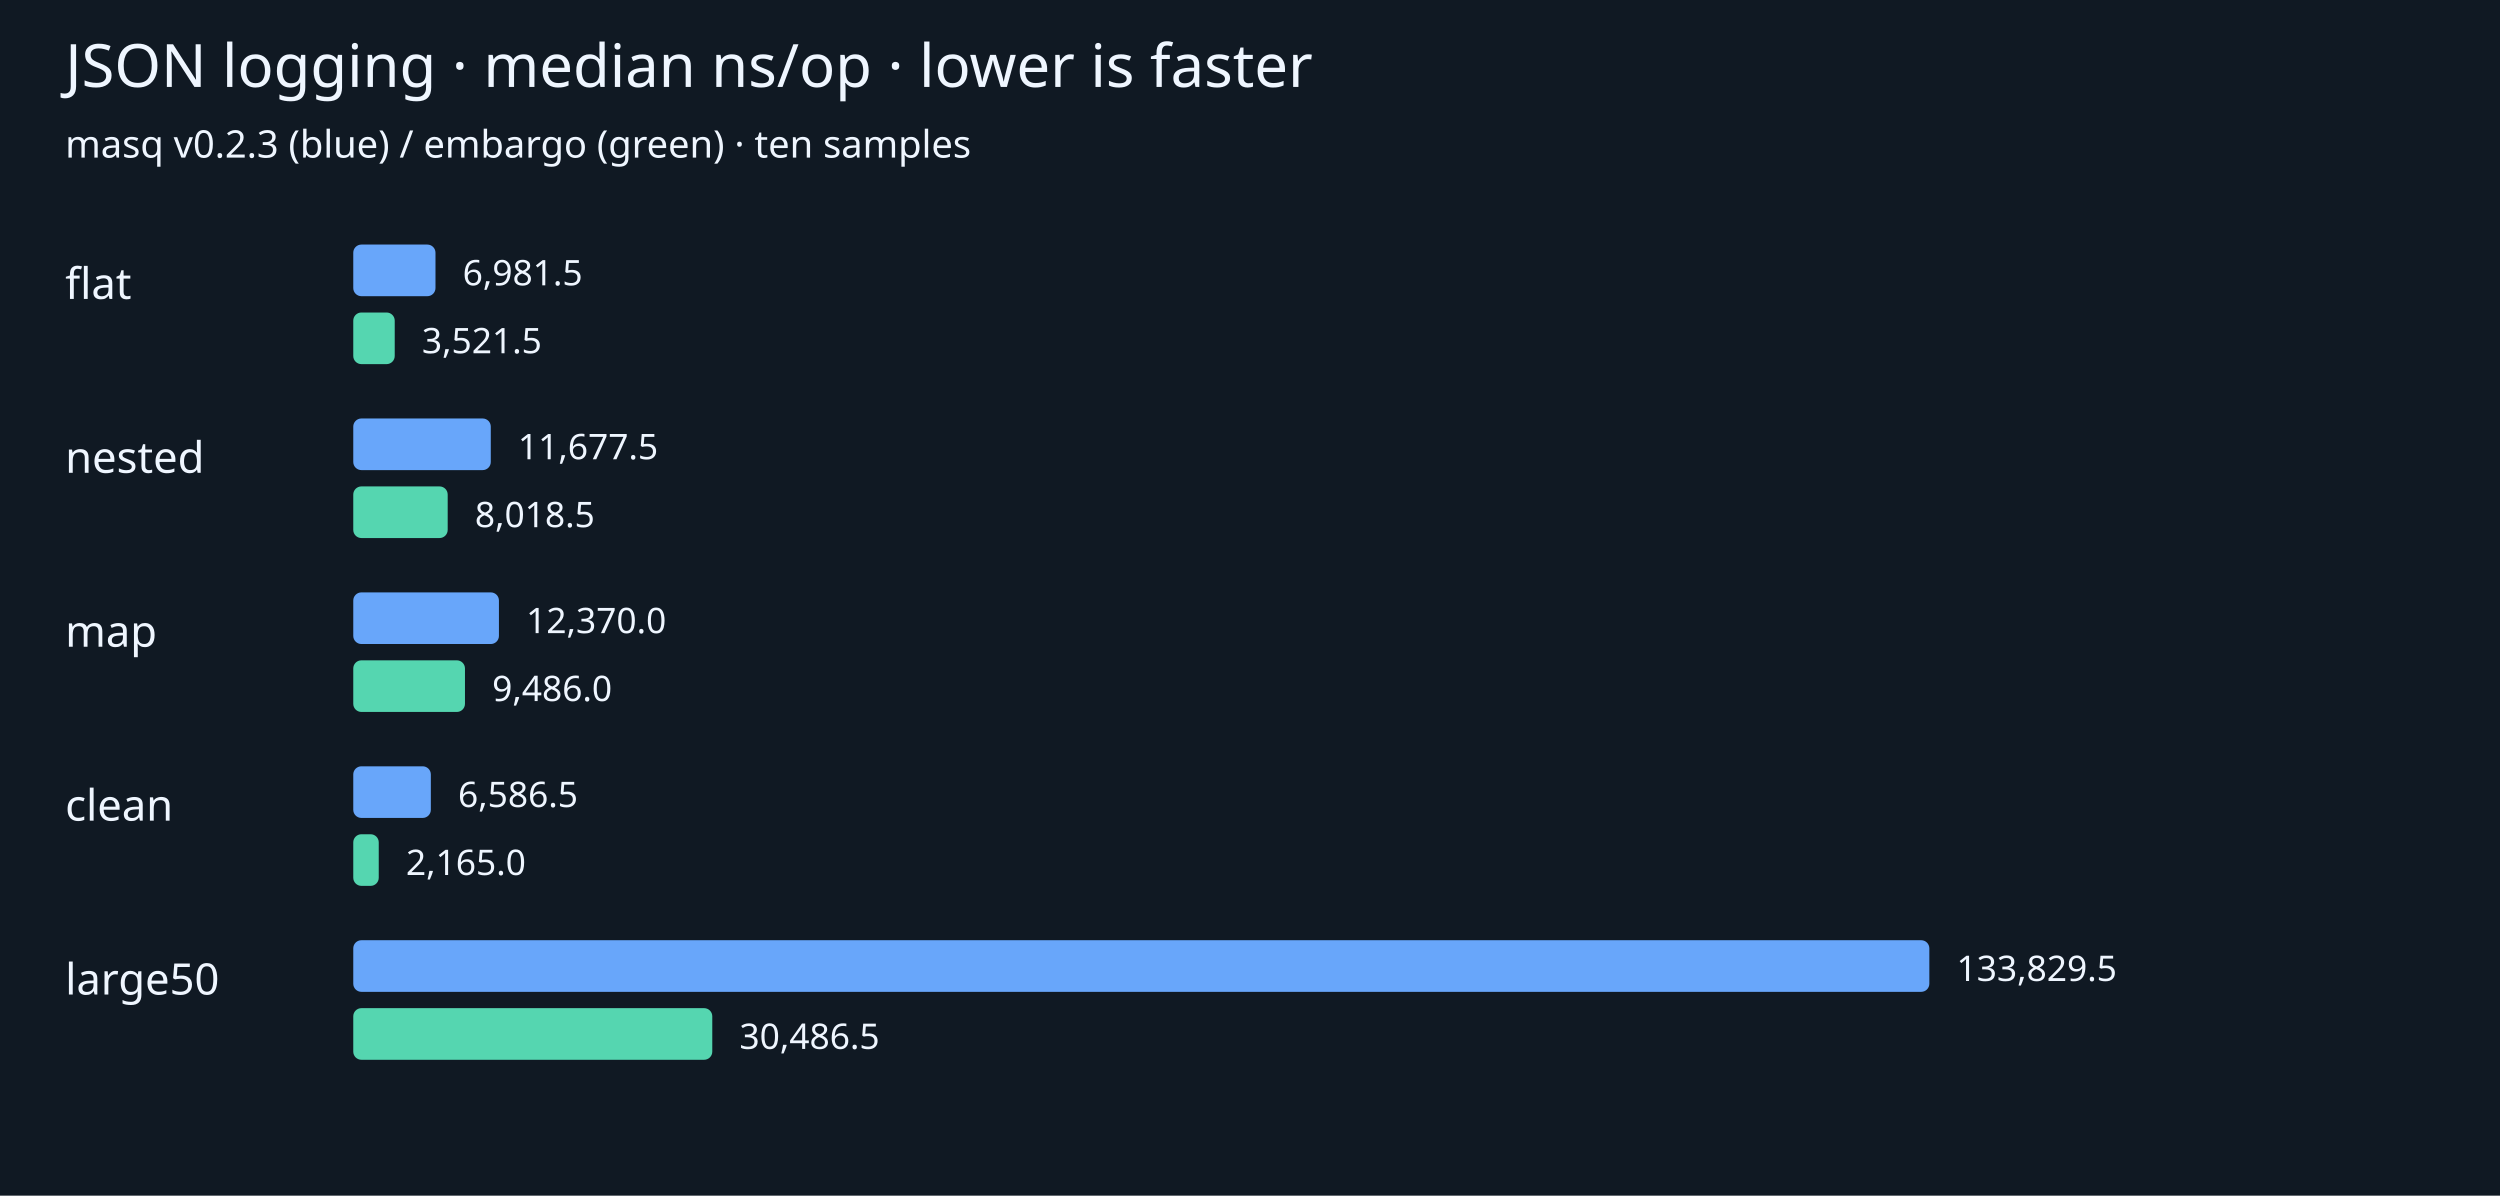
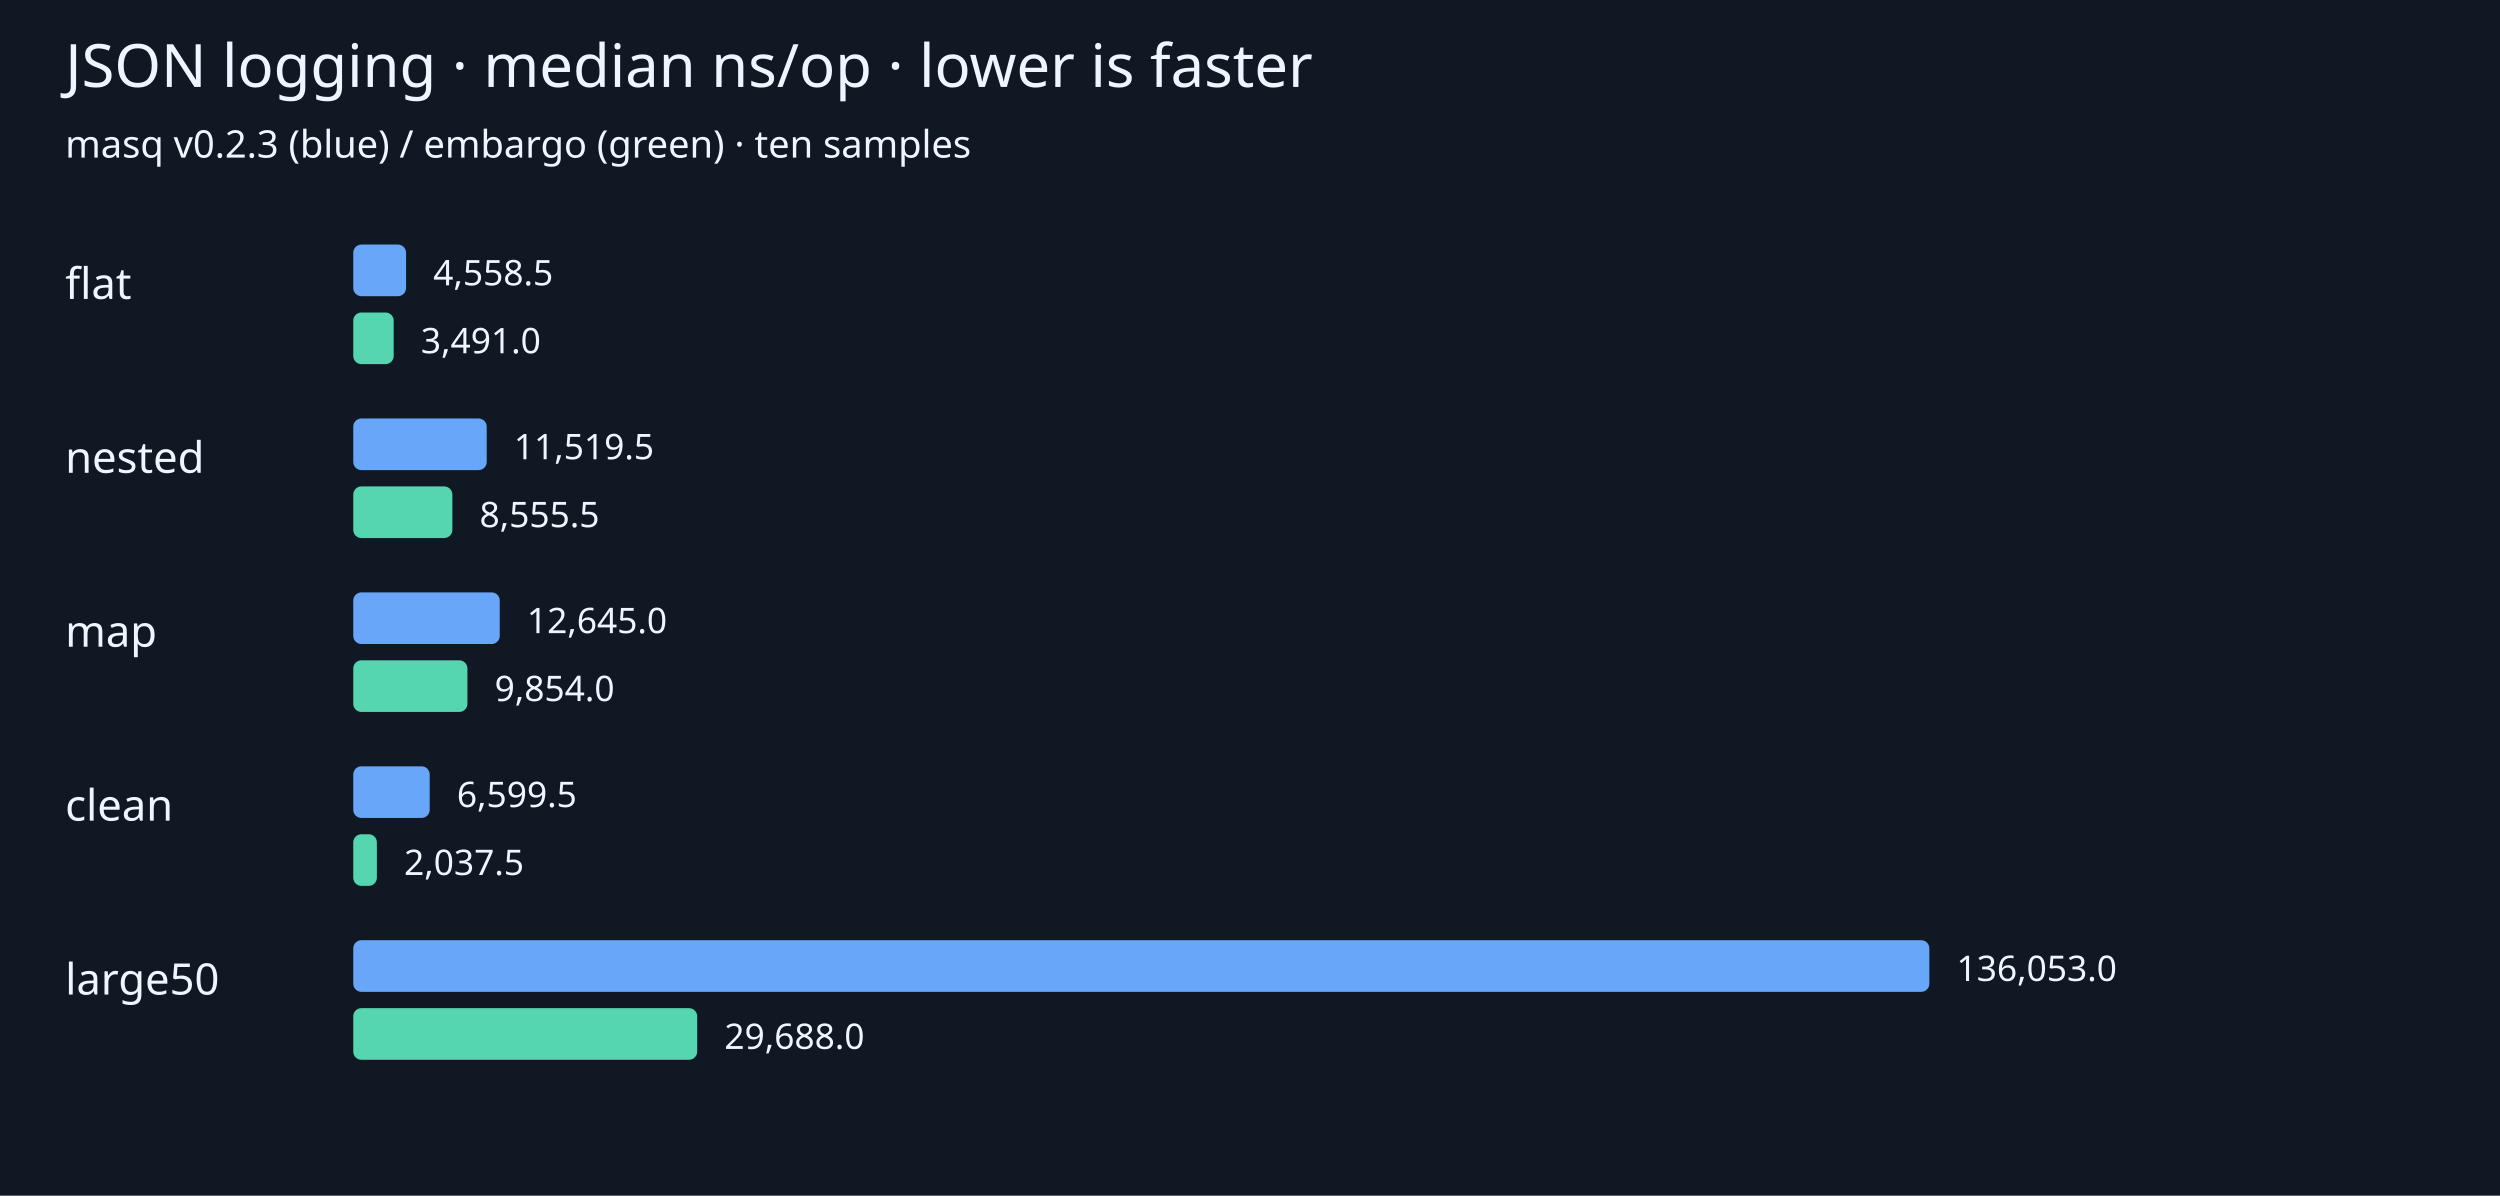
<svg xmlns="http://www.w3.org/2000/svg" width="920" height="440" viewBox="0 0 920 440" role="img" aria-labelledby="title desc">
  <rect width="920" height="440" fill="#101923" />
  <g font-family="sans-serif" fill="#eff6ff">
    <text x="24" y="32" font-size="22">JSON logging · median ns/op · lower is faster</text>
    <text x="24" y="58" font-size="14">masq v0.2.3 (blue) / embargo (green) · ten samples</text>
    <text x="24" y="110" font-size="16">flat</text>
-     <rect x="130" y="90" width="30.26" height="19" rx="3" fill="#68a6fa" />
-     <text x="170.26" y="105" font-size="13">6,981.5</text>
-     <rect x="130" y="115" width="15.26" height="19" rx="3" fill="#55d6b0" />
-     <text x="155.26" y="130" font-size="13">3,521.5</text>
+     <rect x="130" y="90" width="19.43" height="19" rx="3" fill="#68a6fa" />
+     <text x="159.43" y="105" font-size="13">4,558.5</text>
+     <rect x="130" y="115" width="14.88" height="19" rx="3" fill="#55d6b0" />
+     <text x="154.88" y="130" font-size="13">3,491.0</text>
    <text x="24" y="174" font-size="16">nested</text>
-     <rect x="130" y="154" width="50.61" height="19" rx="3" fill="#68a6fa" />
-     <text x="190.61" y="169" font-size="13">11,677.5</text>
-     <rect x="130" y="179" width="34.75" height="19" rx="3" fill="#55d6b0" />
-     <text x="174.75" y="194" font-size="13">8,018.5</text>
+     <rect x="130" y="154" width="49.11" height="19" rx="3" fill="#68a6fa" />
+     <text x="189.11" y="169" font-size="13">11,519.5</text>
+     <rect x="130" y="179" width="36.47" height="19" rx="3" fill="#55d6b0" />
+     <text x="176.47" y="194" font-size="13">8,555.5</text>
    <text x="24" y="238" font-size="16">map</text>
-     <rect x="130" y="218" width="53.61" height="19" rx="3" fill="#68a6fa" />
-     <text x="193.61" y="233" font-size="13">12,370.0</text>
-     <rect x="130" y="243" width="41.11" height="19" rx="3" fill="#55d6b0" />
-     <text x="181.11" y="258" font-size="13">9,486.0</text>
+     <rect x="130" y="218" width="53.91" height="19" rx="3" fill="#68a6fa" />
+     <text x="193.91" y="233" font-size="13">12,645.0</text>
+     <rect x="130" y="243" width="42.01" height="19" rx="3" fill="#55d6b0" />
+     <text x="182.01" y="258" font-size="13">9,854.0</text>
    <text x="24" y="302" font-size="16">clean</text>
-     <rect x="130" y="282" width="28.55" height="19" rx="3" fill="#68a6fa" />
-     <text x="168.55" y="297" font-size="13">6,586.5</text>
-     <rect x="130" y="307" width="9.38" height="19" rx="3" fill="#55d6b0" />
-     <text x="149.38" y="322" font-size="13">2,165.0</text>
+     <rect x="130" y="282" width="28.13" height="19" rx="3" fill="#68a6fa" />
+     <text x="168.13" y="297" font-size="13">6,599.5</text>
+     <rect x="130" y="307" width="8.69" height="19" rx="3" fill="#55d6b0" />
+     <text x="148.69" y="322" font-size="13">2,037.5</text>
    <text x="24" y="366" font-size="16">large50</text>
    <rect x="130" y="346" width="580.00" height="19" rx="3" fill="#68a6fa" />
-     <text x="720.00" y="361" font-size="13">133,829.5</text>
-     <rect x="130" y="371" width="132.12" height="19" rx="3" fill="#55d6b0" />
-     <text x="272.12" y="386" font-size="13">30,486.5</text>
+     <text x="720.00" y="361" font-size="13">136,053.0</text>
+     <rect x="130" y="371" width="126.56" height="19" rx="3" fill="#55d6b0" />
+     <text x="266.56" y="386" font-size="13">29,688.0</text>
  </g>
</svg>
